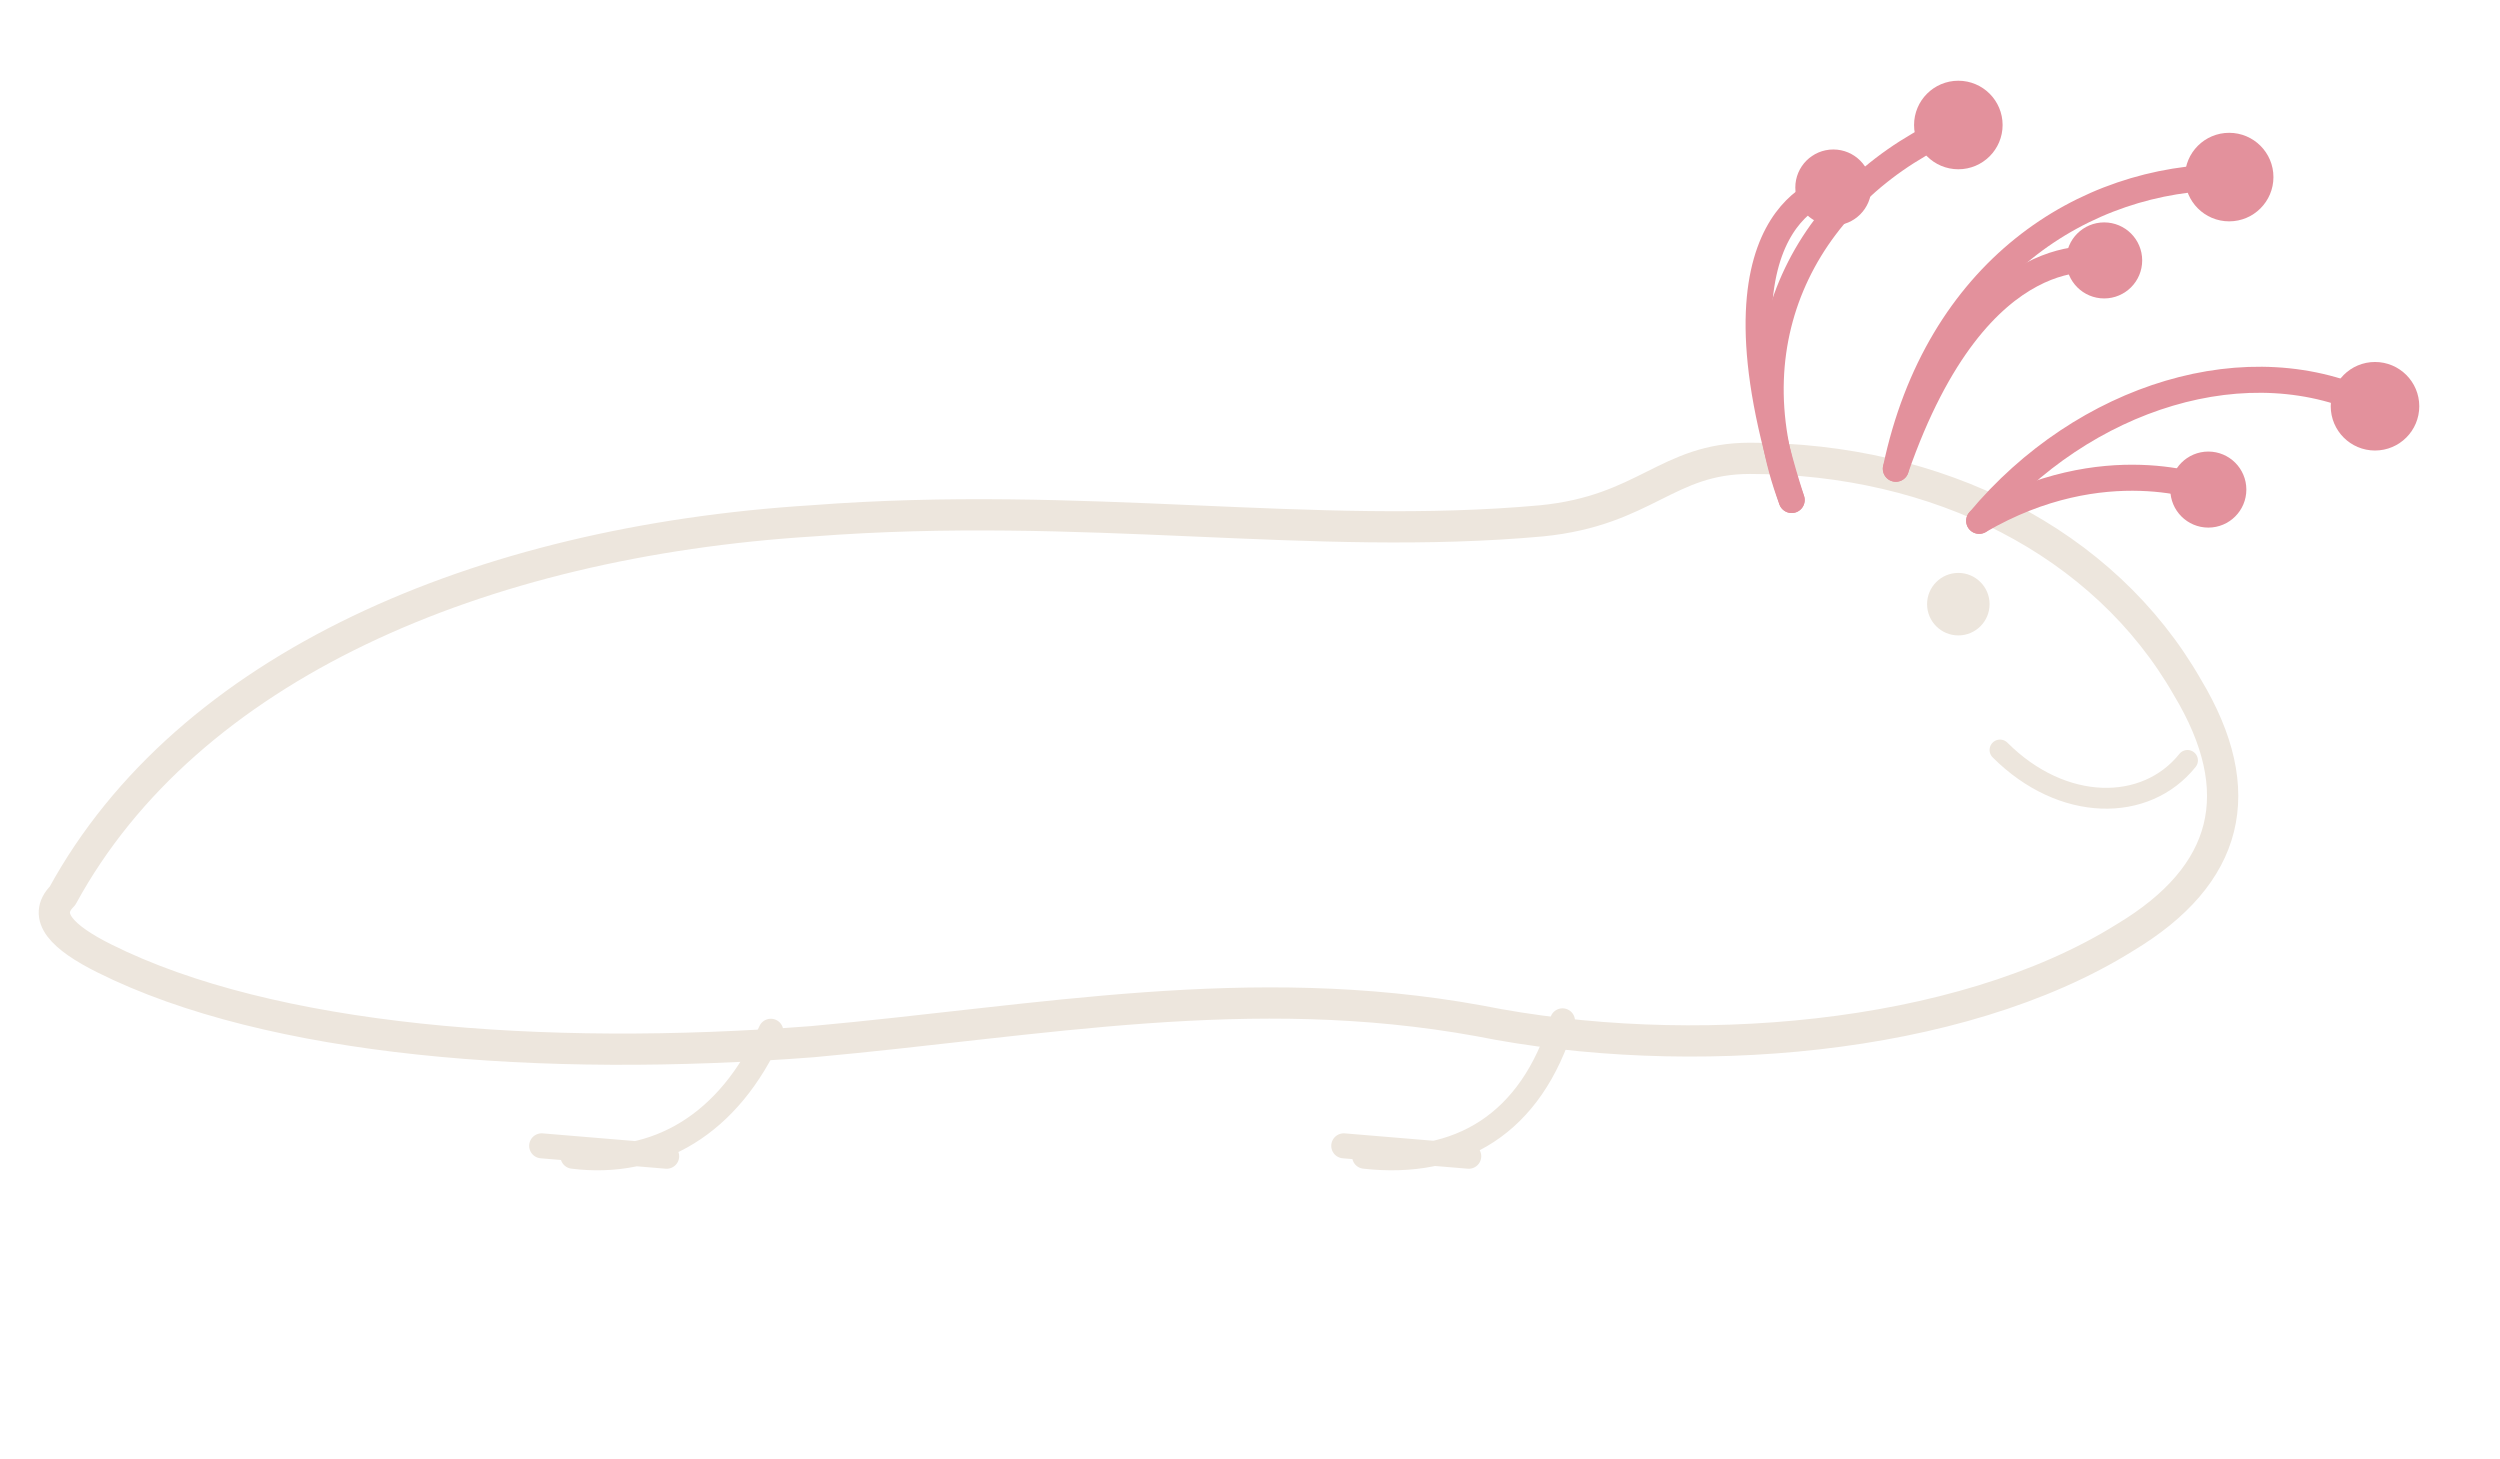
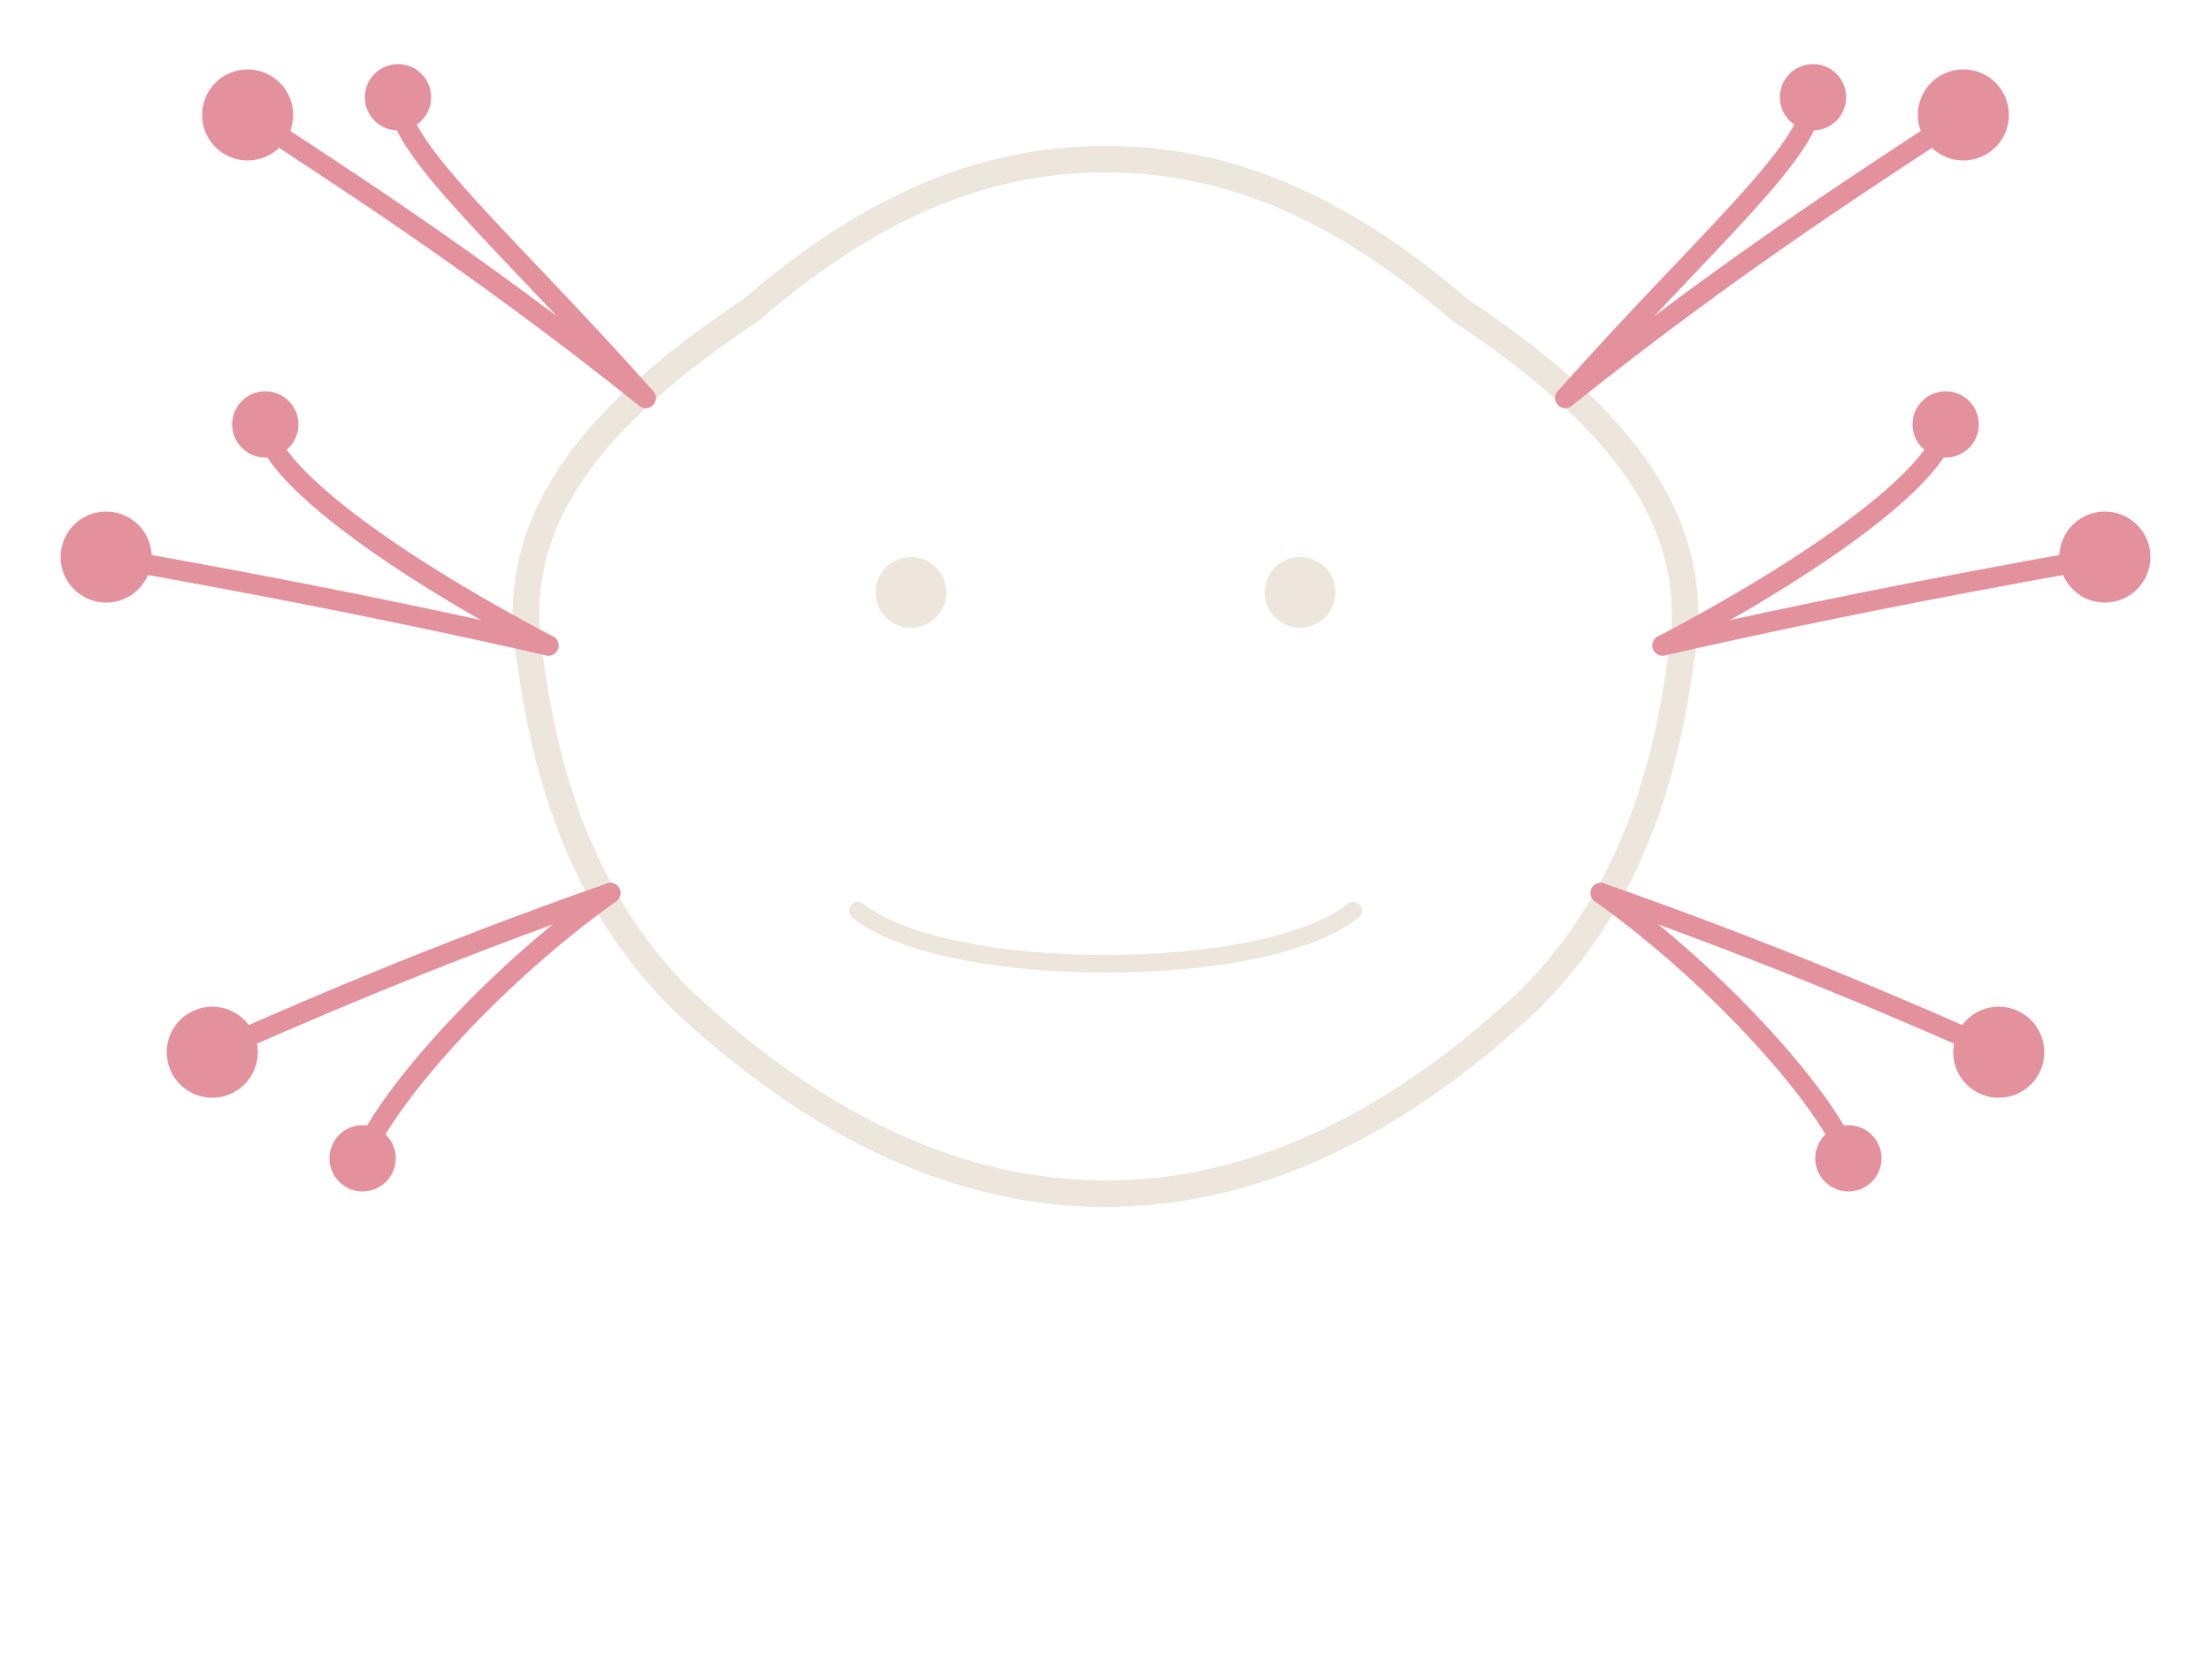
- <svg xmlns="http://www.w3.org/2000/svg" viewBox="0 0 240 140">
-   <path d="M6,86        C18,64 46,52 78,50        C104,48 126,52 148,50        C158,49 160,44 168,44        C186,44 202,52 210,66        C216,76 214,84 204,90        C188,100 162,102 142,98        C120,94 100,98 78,100        C52,102 26,100 10,92        C6,90 4,88 6,86 Z" fill="none" stroke="#ede6dd" stroke-width="3" stroke-linejoin="round" />
-   <path d="M74,99 C70,108 63,112 55,111 M64,111 L52,110" fill="none" stroke="#ede6dd" stroke-width="2.4" stroke-linecap="round" />
-   <path d="M150,98 C147,108 140,112 131,111 M141,111 L129,110" fill="none" stroke="#ede6dd" stroke-width="2.4" stroke-linecap="round" />
-   <circle cx="188" cy="58" r="3" fill="#ede6dd" />
-   <path d="M192,72 C198,78 206,78 210,73" fill="none" stroke="#ede6dd" stroke-width="2" stroke-linecap="round" />
-   <g stroke="#e3919c" stroke-width="2.5" stroke-linecap="round" fill="#e3919c">
-     <path d="M172,48 C166,32 174,18 188,12" fill="none" />
-     <circle cx="188" cy="12" r="3" />
-     <path d="M172,48 C163,20 176,18 176,18" fill="none" />
-     <circle cx="176" cy="18" r="2.4" />
-     <path d="M182,45 C186,26 200,17 214,17" fill="none" />
-     <circle cx="214" cy="17" r="3" />
-     <path d="M182,45 C190,22 202,25 202,25" fill="none" />
-     <circle cx="202" cy="25" r="2.4" />
-     <path d="M190,50 C200,38 216,33 228,39" fill="none" />
-     <circle cx="228" cy="39" r="3" />
-     <path d="M190,50 C202,43 212,47 212,47" fill="none" />
-     <circle cx="212" cy="47" r="2.4" />
+ <svg xmlns="http://www.w3.org/2000/svg" viewBox="-25 5 250 190">
+   <path d="M60,40 C75,27 88,23 100,23 C112,23 125,27 140,40        C158,52 168,64 165,80 C163,95 158,108 148,118        C132,133 116,140 100,140 C84,140 68,133 52,118        C42,108 37,95 35,80 C32,64 42,52 60,40 Z" fill="none" stroke="#ede6dd" stroke-width="3" stroke-linejoin="round" />
+   <circle cx="78" cy="72" r="4" fill="#ede6dd" />
+   <circle cx="122" cy="72" r="4" fill="#ede6dd" />
+   <path d="M72,108 C82,116 118,116 128,108" fill="none" stroke="#ede6dd" stroke-width="2" stroke-linecap="round" />
+   <g stroke="#e3919c" stroke-width="2.3" stroke-linecap="round" fill="#e3919c">
+     <path d="M152,50 C172,34 188,24 197,18" fill="none" />
+     <circle cx="197" cy="18" r="4" />
+     <path d="M152,50 C168,32 180,22 180,16" fill="none" />
+     <circle cx="180" cy="16" r="2.6" />
+     <path d="M163,78 C185,73 202,70 213,68" fill="none" />
+     <circle cx="213" cy="68" r="4" />
+     <path d="M163,78 C182,68 195,58 195,53" fill="none" />
+     <circle cx="195" cy="53" r="2.6" />
+     <path d="M156,106 C176,113 192,120 201,124" fill="none" />
+     <circle cx="201" cy="124" r="4" />
+     <path d="M156,106 C170,116 182,130 184,136" fill="none" />
+     <circle cx="184" cy="136" r="2.6" />
+     <path d="M48,50 C28,34 12,24 3,18" fill="none" />
+     <circle cx="3" cy="18" r="4" />
+     <path d="M48,50 C32,32 20,22 20,16" fill="none" />
+     <circle cx="20" cy="16" r="2.6" />
+     <path d="M37,78 C15,73 -2,70 -13,68" fill="none" />
+     <circle cx="-13" cy="68" r="4" />
+     <path d="M37,78 C18,68 5,58 5,53" fill="none" />
+     <circle cx="5" cy="53" r="2.6" />
+     <path d="M44,106 C24,113 8,120 -1,124" fill="none" />
+     <circle cx="-1" cy="124" r="4" />
+     <path d="M44,106 C30,116 18,130 16,136" fill="none" />
+     <circle cx="16" cy="136" r="2.6" />
  </g>
</svg>
